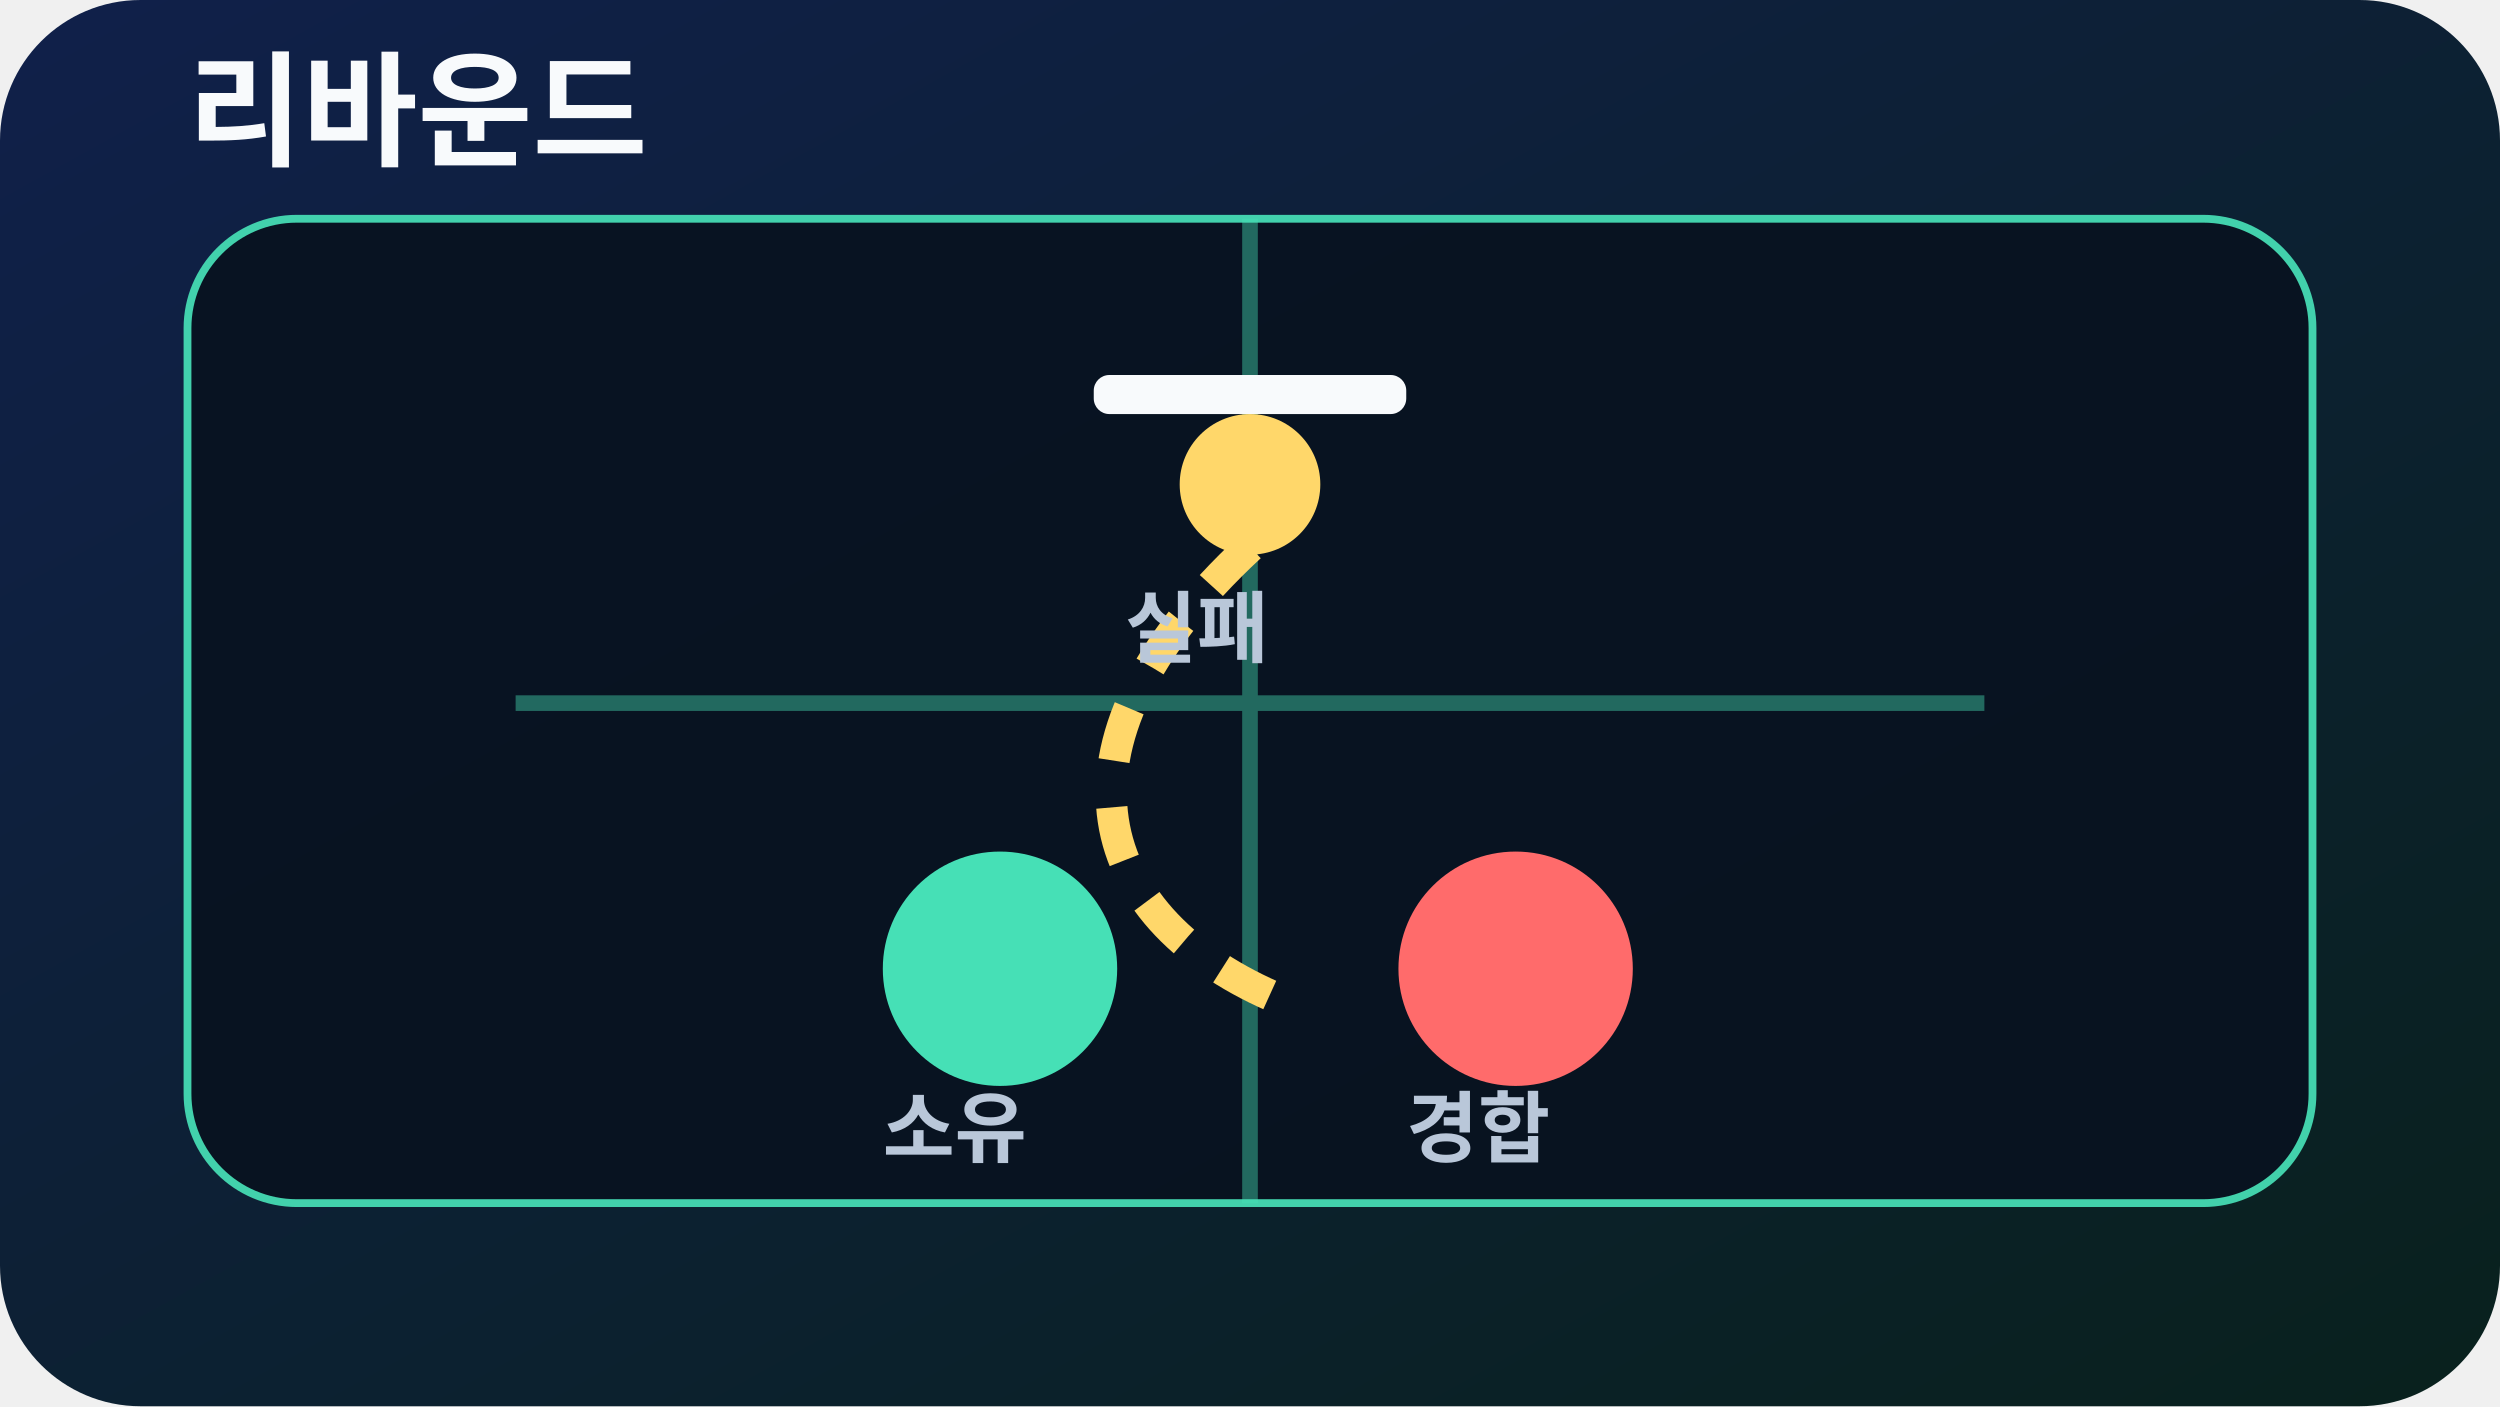
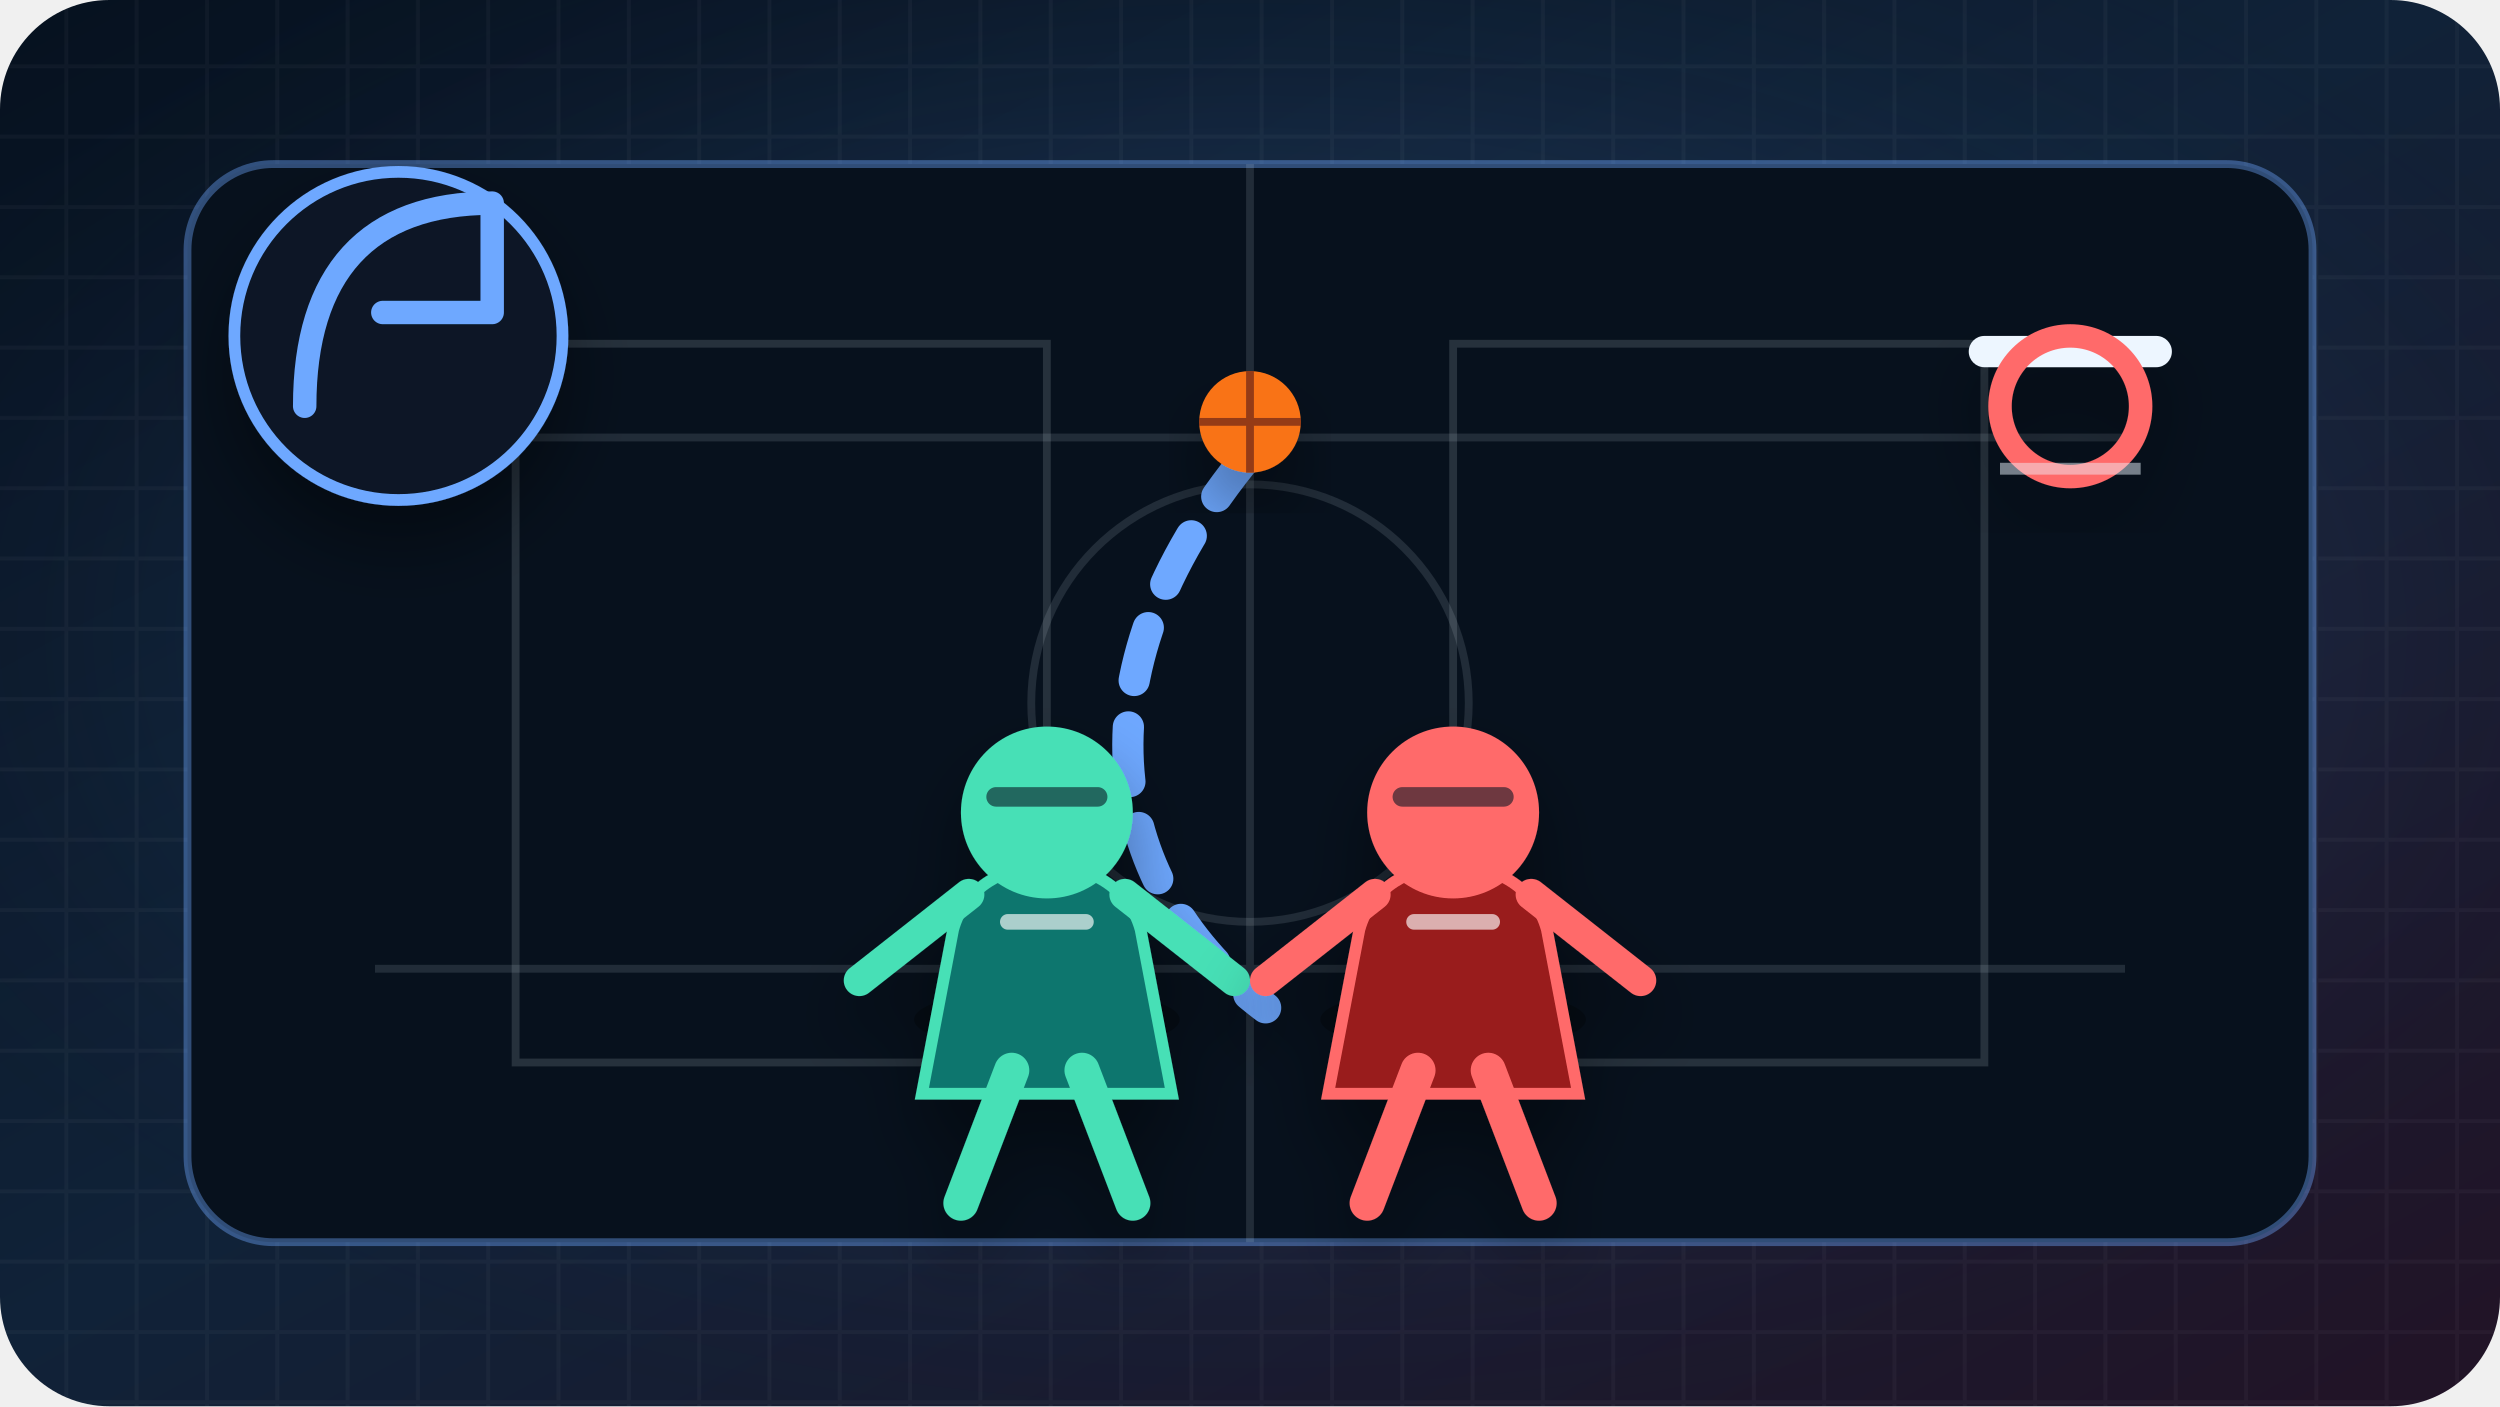
- <svg xmlns="http://www.w3.org/2000/svg" viewBox="0 0 320 180" role="img" aria-label="리바운드 기록 일러스트">
+ <svg xmlns="http://www.w3.org/2000/svg" viewBox="0 0 640 360" role="img" aria-label="referee illustration rebound">
  <defs>
-     <linearGradient id="g" x1="0" x2="1" y1="0" y2="1">
-       <stop stop-color="#10204a" />
-       <stop offset="1" stop-color="#09211d" />
+     <linearGradient id="bg" x1="0" x2="1" y1="0" y2="1">
+       <stop stop-color="#06111f" />
+       <stop offset=".48" stop-color="#102238" />
+       <stop offset="1" stop-color="#221326" />
    </linearGradient>
-     <style>.t{font:800 16px Arial,"Noto Sans KR",sans-serif;fill:#f8fafc}.s{font:700 10px Arial,"Noto Sans KR",sans-serif;fill:#b9c7d9}.l{fill:none;stroke:#46e0b6;stroke-width:2;opacity:.42}.p{fill:#46e0b6}.o{fill:#ffd76a}.r{fill:#ff6b6b}</style>
+     <radialGradient id="glow" cx="50%" cy="45%" r="62%">
+       <stop stop-color="#6ea8ff" stop-opacity=".24" />
+       <stop offset=".58" stop-color="#6ea8ff" stop-opacity=".07" />
+       <stop offset="1" stop-color="#000" stop-opacity="0" />
+     </radialGradient>
+     <filter id="shadow" x="-30%" y="-30%" width="160%" height="170%">
+       <feDropShadow dx="0" dy="10" stdDeviation="9" flood-color="#000" flood-opacity=".38" />
+     </filter>
+     <pattern id="grain" width="18" height="18" patternUnits="userSpaceOnUse">
+       <path d="M0 17H18M17 0V18" stroke="#fff" stroke-opacity=".035" />
+     </pattern>
+     <marker id="arrow" markerWidth="10" markerHeight="10" refX="9" refY="5" orient="auto" markerUnits="strokeWidth">
+       <path d="M0 0L10 5L0 10Z" fill="#6ea8ff" />
+     </marker>
  </defs>
-   <rect width="320" height="180" rx="18" fill="url(#g)" />
-   <rect x="24" y="28" width="272" height="126" rx="14" fill="#08111f" stroke="#46e0b6" opacity=".92" />
-   <path class="l" d="M160 28v126M66 90h188" />
-   <rect x="140" y="48" width="40" height="5" rx="2" fill="#f8fafc" />
-   <circle class="o" cx="160" cy="62" r="9" />
-   <path d="M160 70c-28 26-20 48 4 58" fill="none" stroke="#ffd76a" stroke-width="4" stroke-dasharray="7 6" />
-   <circle class="p" cx="128" cy="124" r="15" />
-   <circle class="r" cx="194" cy="124" r="15" />
-   <text x="24" y="20" class="t">리바운드</text>
-   <text x="144" y="84" class="s">실패</text>
-   <text x="113" y="148" class="s">소유</text>
-   <text x="180" y="148" class="s">경합</text>
+   <rect width="640" height="360" rx="28" fill="url(#bg)" />
+   <rect width="640" height="360" rx="28" fill="url(#glow)" />
+   <rect width="640" height="360" rx="28" fill="url(#grain)" />
+   <rect x="48" y="42" width="544" height="276" rx="22" fill="#07111d" stroke="#6ea8ff" stroke-opacity=".4" stroke-width="2" />
+   <path d="M320 42V318M96 112H544M96 248H544" stroke="#e5f3ff" stroke-opacity=".12" stroke-width="2" />
+   <path d="M132 88h136v184H132zM372 88h136v184H372z" fill="none" stroke="#e5f3ff" stroke-opacity=".14" stroke-width="2" />
+   <circle cx="320" cy="180" r="56" fill="none" stroke="#e5f3ff" stroke-opacity=".12" stroke-width="2" />
+   <g>
+     <g transform="translate(102 86)" filter="url(#shadow)">
+       <circle r="42" fill="#0b1726" stroke="#6ea8ff" stroke-width="3" />
+       <path d="M-24 18c0-34 16-52 48-52M24-34v28h-28" fill="none" stroke="#6ea8ff" stroke-width="6" stroke-linecap="round" stroke-linejoin="round" />
+     </g>
+     <g filter="url(#shadow)">
+       <rect x="504" y="86" width="52" height="8" rx="4" fill="#edf6ff" />
+       <circle cx="530" cy="104" r="18" fill="none" stroke="#ff6b6b" stroke-width="6" />
+       <path d="M512 120h36" stroke="#edf6ff" stroke-opacity=".45" stroke-width="3" />
+     </g>
+     <path d="M320 116c-48 58-36 112 4 142" fill="none" stroke="#6ea8ff" stroke-width="8" stroke-linecap="round" stroke-dasharray="14 12" />
+     <g filter="url(#shadow)" transform="translate(268 226) scale(1 1)">
+       <ellipse cx="0" cy="35" rx="34" ry="8" fill="#000" opacity=".28" />
+       <path d="M-24 12c6-22 42-22 48 0l8 42h-64z" fill="#0f766e" stroke="#46e0b6" stroke-width="3" />
+       <circle cx="0" cy="-18" r="22" fill="#46e0b6" />
+       <path d="M-20 3l-28 22M20 3l28 22" stroke="#46e0b6" stroke-width="8" stroke-linecap="round" />
+       <path d="M-9 48l-13 34M9 48l13 34" stroke="#46e0b6" stroke-width="9" stroke-linecap="round" />
+       <path d="M-13 -22h26" stroke="#06111f" stroke-width="5" stroke-linecap="round" opacity=".58" />
+       <path d="M-10 10h20" stroke="#fff" stroke-opacity=".65" stroke-width="4" stroke-linecap="round" />
+     </g>
+     <g filter="url(#shadow)" transform="translate(372 226) scale(-1 1)">
+       <ellipse cx="0" cy="35" rx="34" ry="8" fill="#000" opacity=".28" />
+       <path d="M-24 12c6-22 42-22 48 0l8 42h-64z" fill="#991b1b" stroke="#ff6b6b" stroke-width="3" />
+       <circle cx="0" cy="-18" r="22" fill="#ff6b6b" />
+       <path d="M-20 3l-28 22M20 3l28 22" stroke="#ff6b6b" stroke-width="8" stroke-linecap="round" />
+       <path d="M-9 48l-13 34M9 48l13 34" stroke="#ff6b6b" stroke-width="9" stroke-linecap="round" />
+       <path d="M-13 -22h26" stroke="#06111f" stroke-width="5" stroke-linecap="round" opacity=".58" />
+       <path d="M-10 10h20" stroke="#fff" stroke-opacity=".65" stroke-width="4" stroke-linecap="round" />
+     </g>
+     <g filter="url(#shadow)">
+       <circle cx="320" cy="108" r="13" fill="#f97316" />
+       <path d="M307 108h26M320 95v26" stroke="#7c2d12" stroke-width="2" fill="none" opacity=".8" />
+     </g>
+   </g>
</svg>
